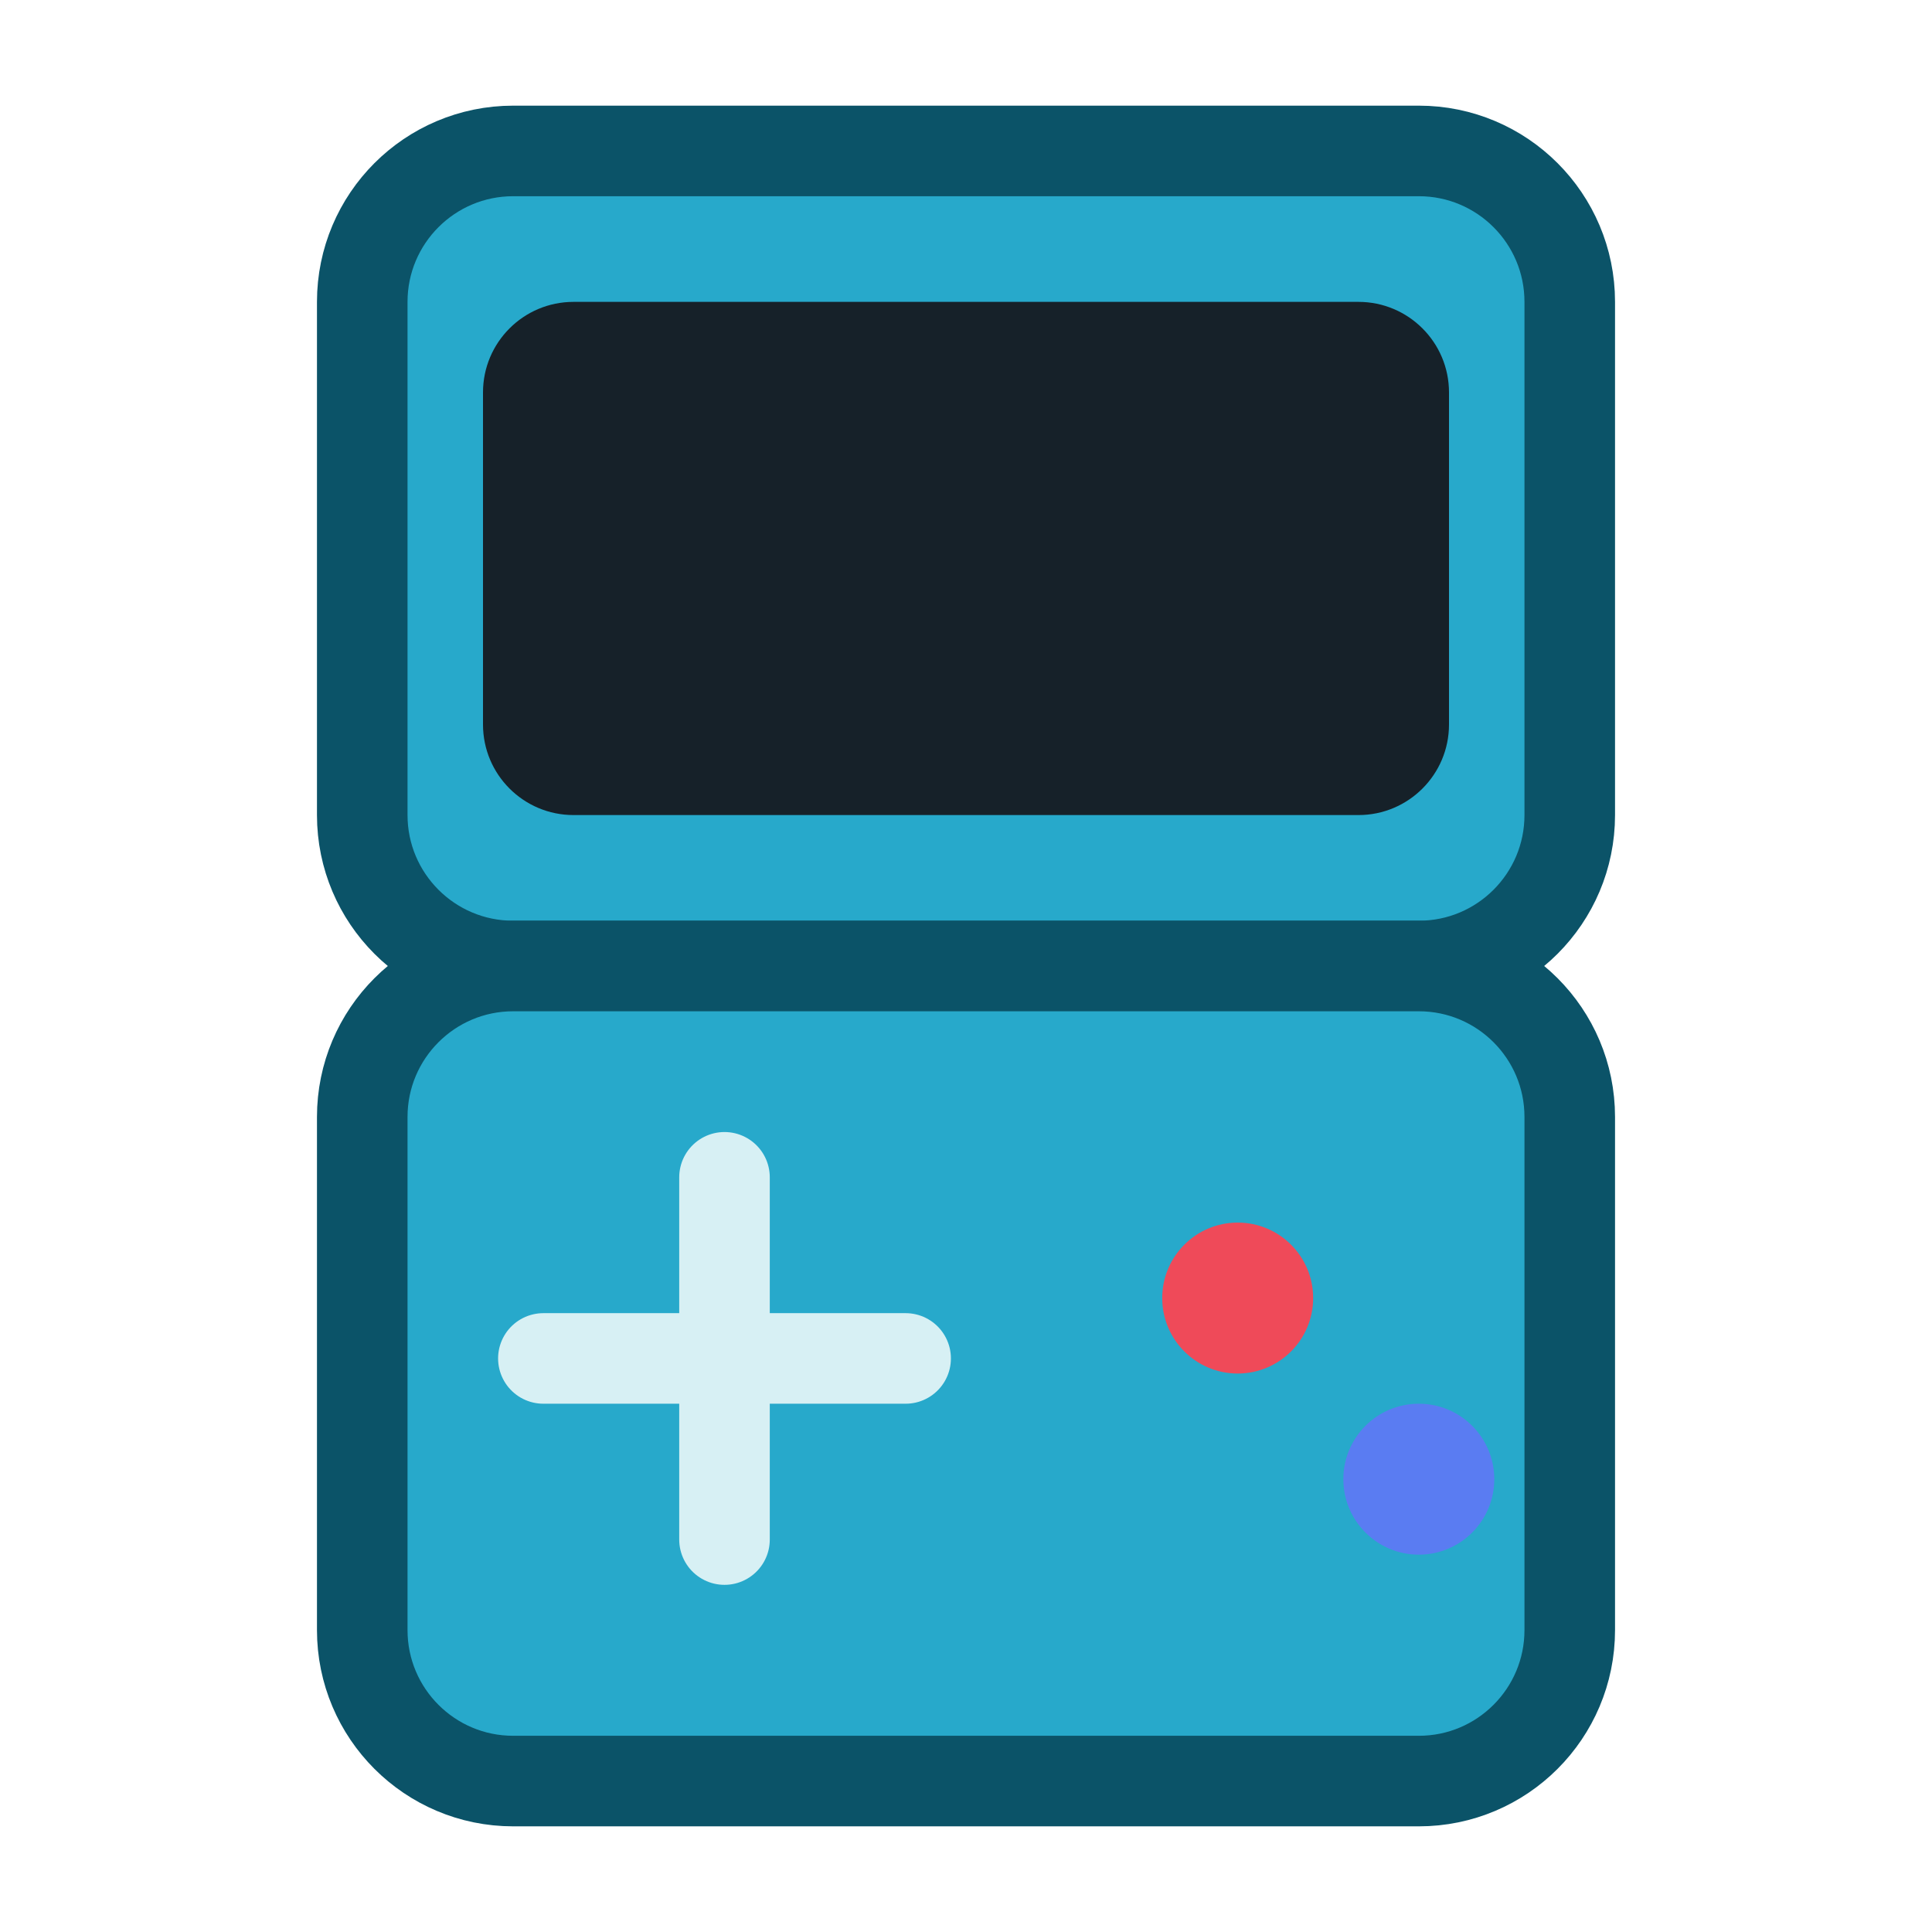
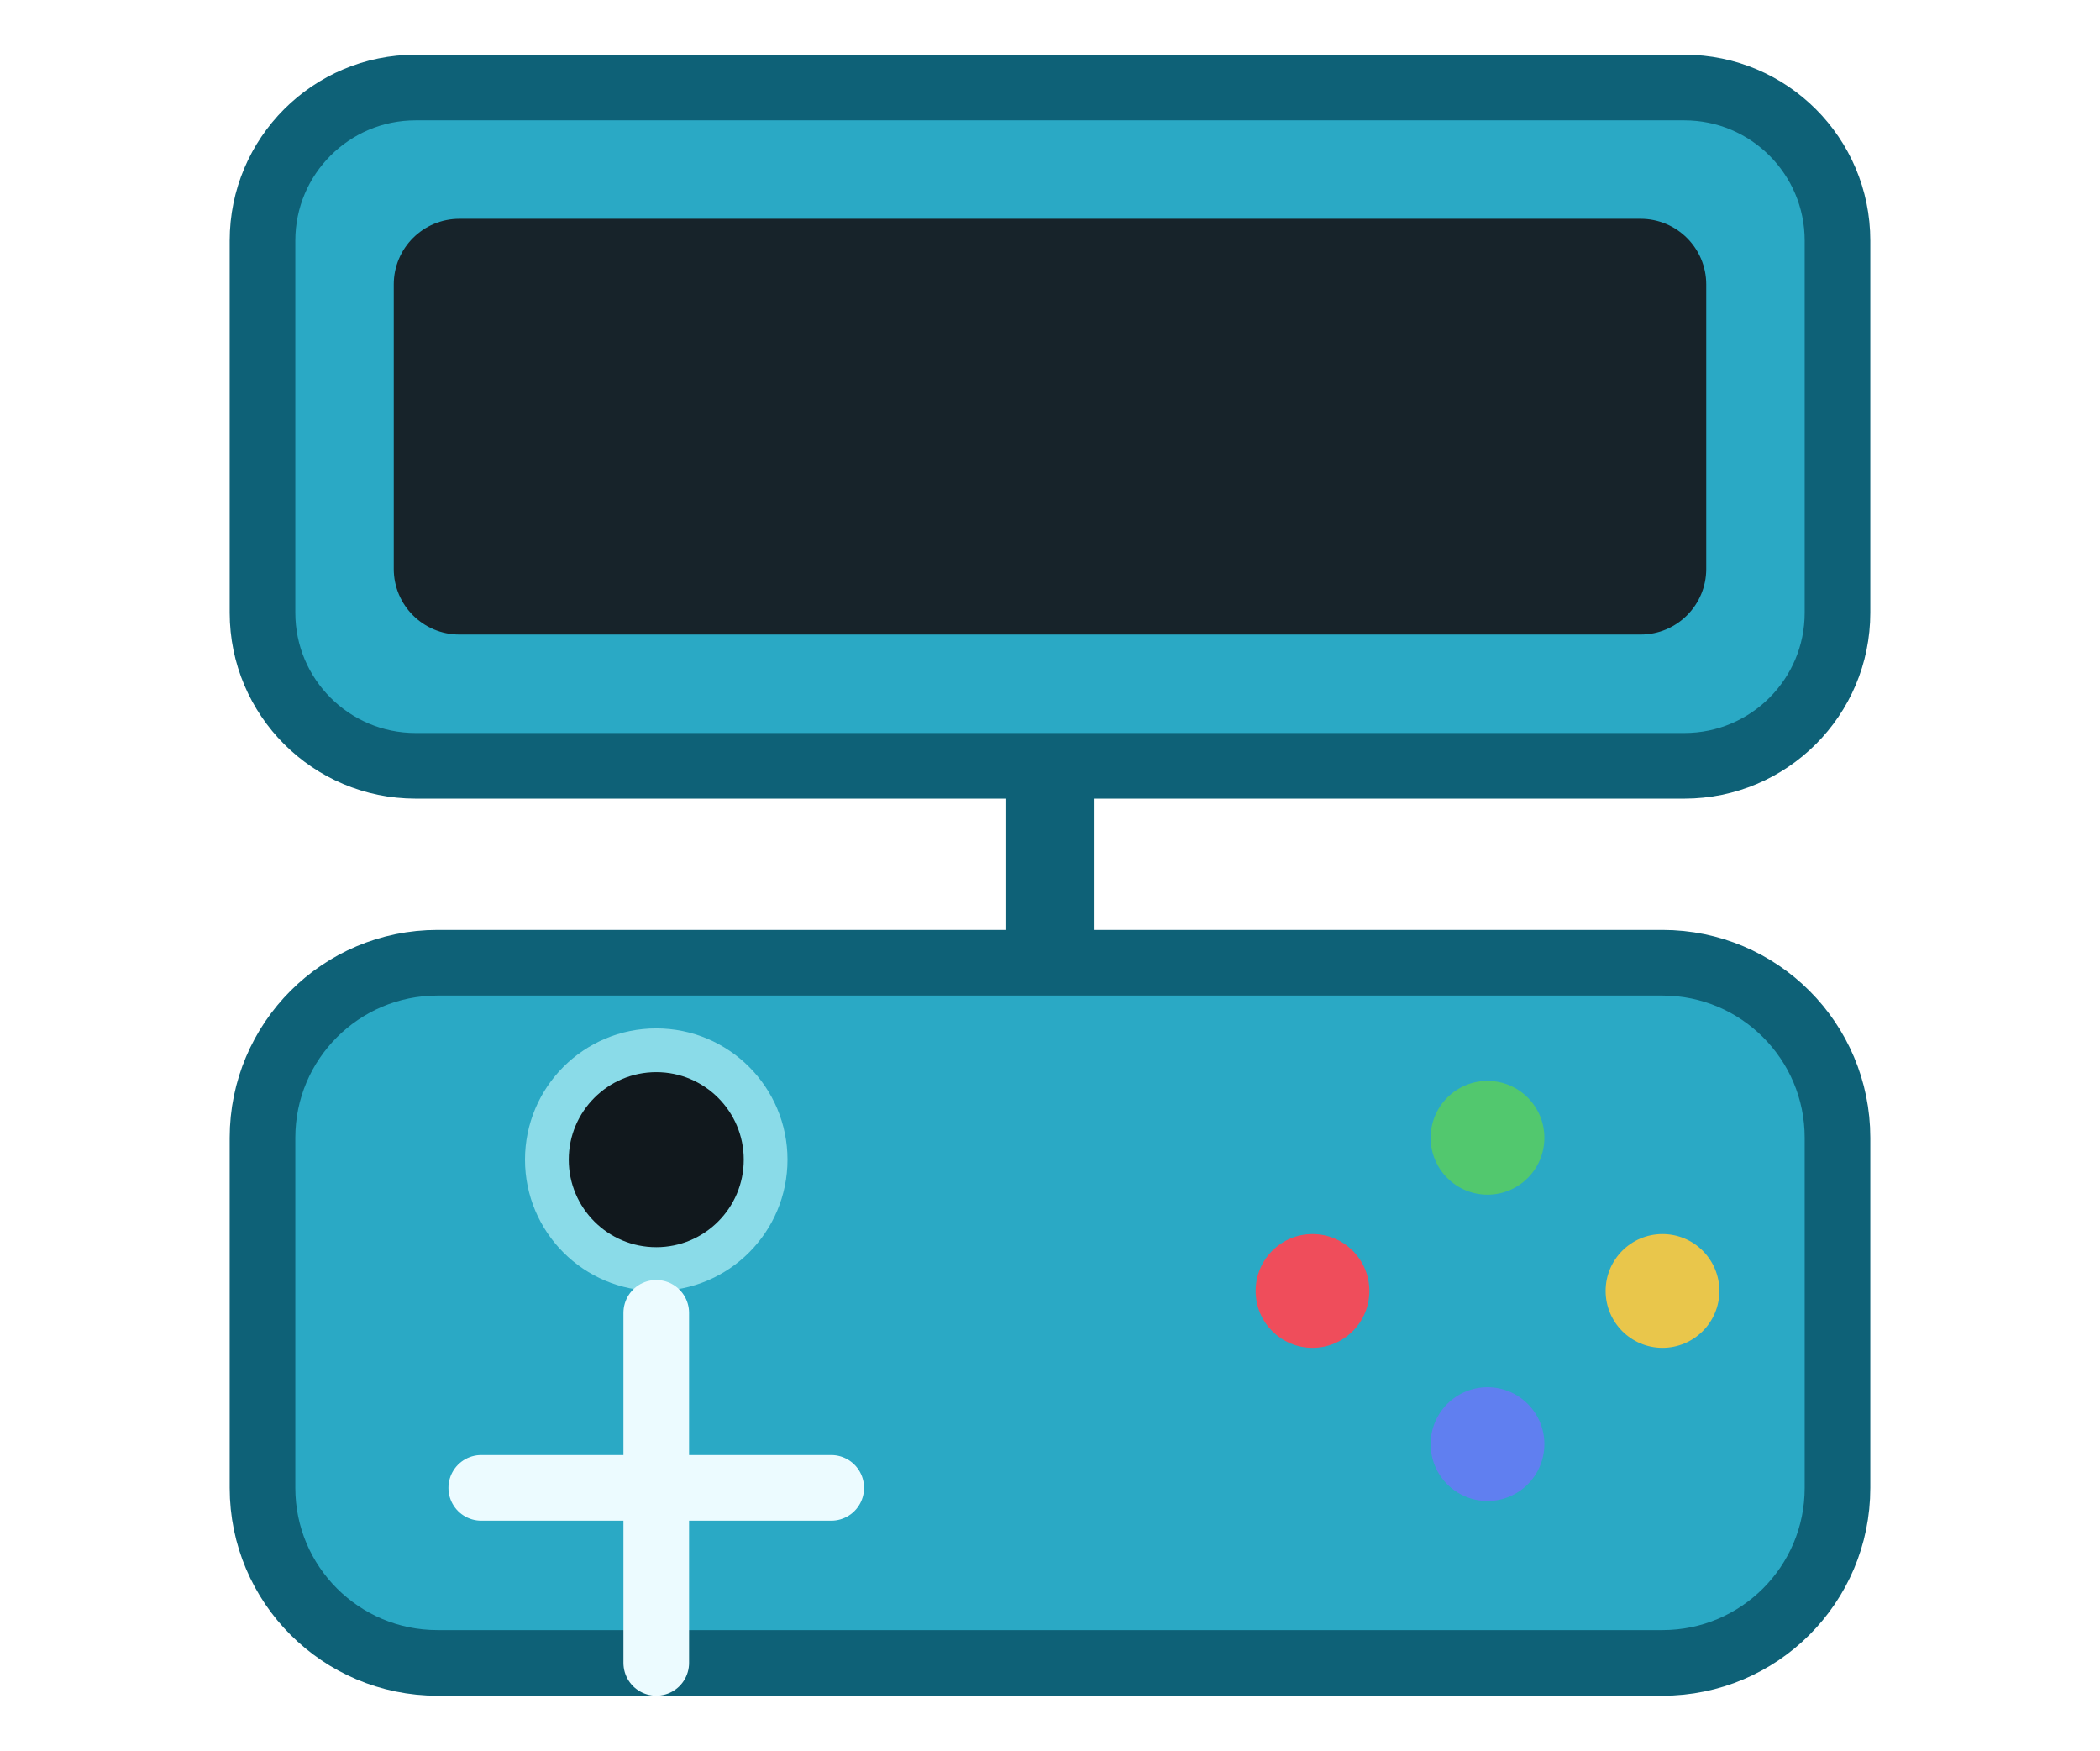
- <svg xmlns="http://www.w3.org/2000/svg" viewBox="0 0 64 64">
-   <rect x="12" y="5" width="40" height="27" rx="5" fill="#27a9cb" stroke="#0b5368" stroke-width="3" />
-   <rect x="16" y="10" width="32" height="17" rx="3" fill="#162129" />
-   <rect x="12" y="32" width="40" height="27" rx="5" fill="#27a9cb" stroke="#0b5368" stroke-width="3" />
-   <path d="M18 45h12M24 39v12" stroke="#d7f0f4" stroke-width="3" stroke-linecap="round" />
-   <circle cx="41" cy="43" r="2.5" fill="#ef4a59" />
-   <circle cx="47" cy="49" r="2.5" fill="#5a7cf2" />
+ <svg xmlns="http://www.w3.org/2000/svg" viewBox="0 0 96 80" role="img" aria-label="Nintendo 3DS small illustration">
+   <rect x="12" y="4" width="72" height="31" rx="7" fill="#2aa9c5" stroke="#0e6177" stroke-width="3" />
+   <rect x="18" y="10" width="60" height="19" rx="3" fill="#17232a" />
+   <path d="M48 35v9" stroke="#0e6177" stroke-width="4" />
+   <rect x="12" y="44" width="72" height="32" rx="8" fill="#2aa9c5" stroke="#0e6177" stroke-width="3" />
+   <circle cx="30" cy="53" r="5" fill="#11181d" stroke="#8adbe8" stroke-width="2" />
+   <path d="M22 68h16M30 60v16" stroke="#ecfbff" stroke-width="3" stroke-linecap="round" />
+   <circle cx="60" cy="59" r="2.6" fill="#ef4d5b" />
+   <circle cx="68" cy="52" r="2.6" fill="#52c86e" />
+   <circle cx="76" cy="59" r="2.6" fill="#e9c64b" />
+   <circle cx="68" cy="66" r="2.6" fill="#607ff0" />
</svg>
